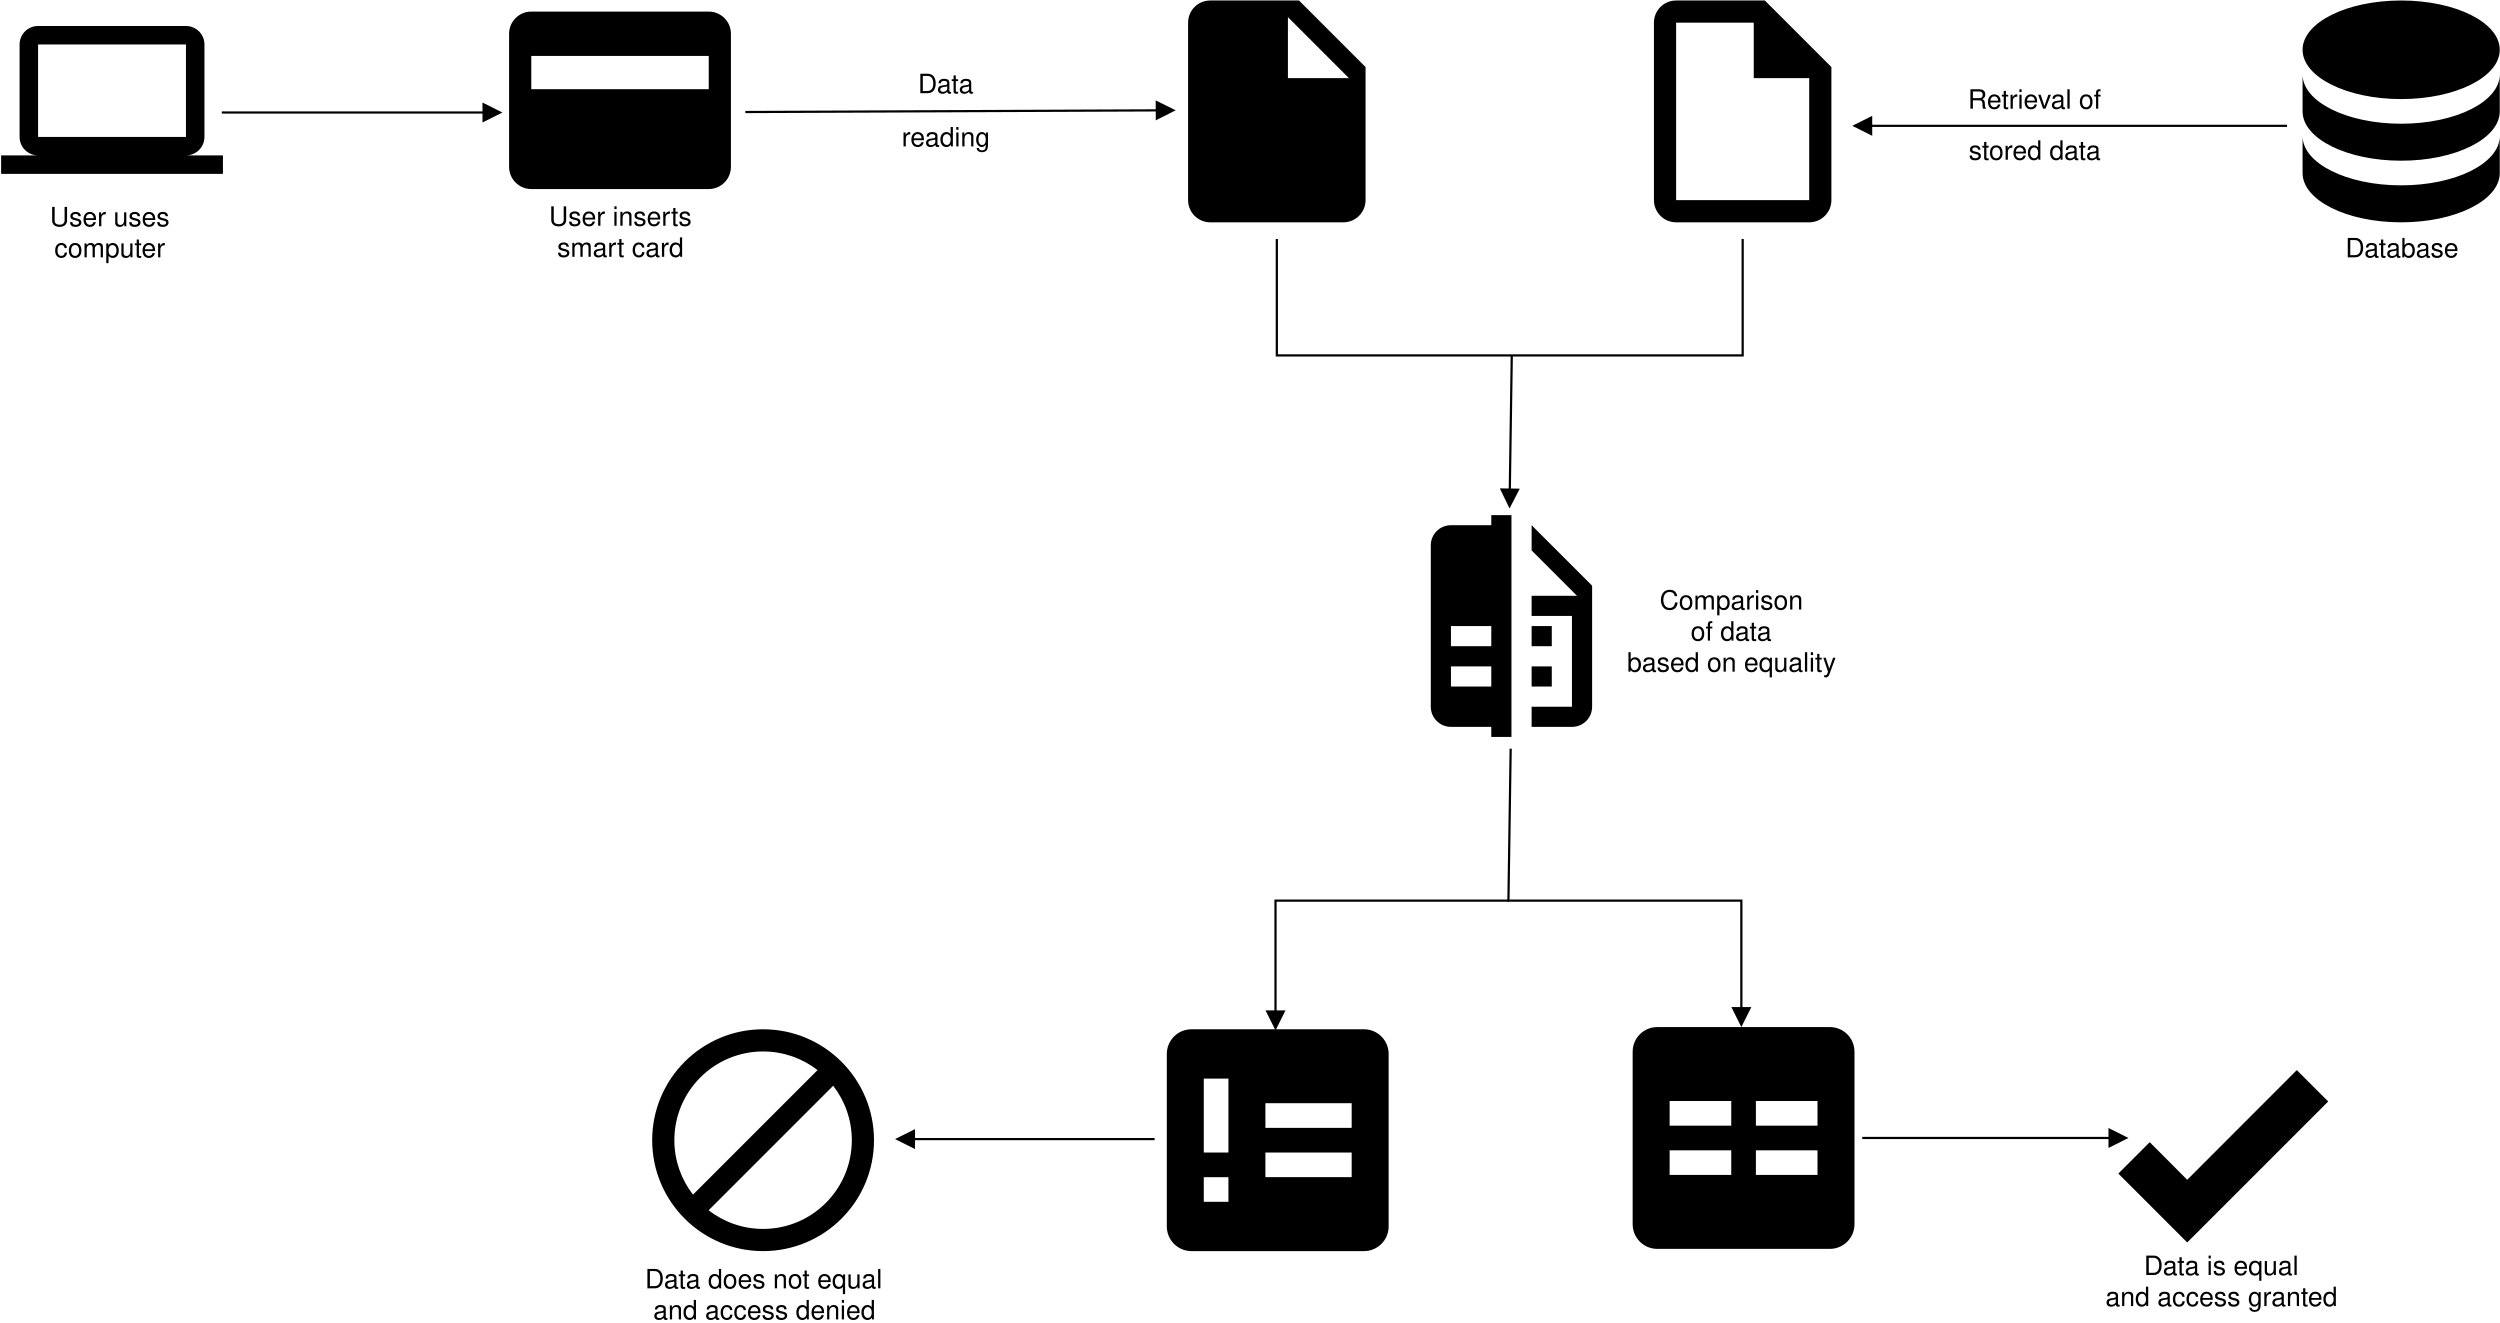
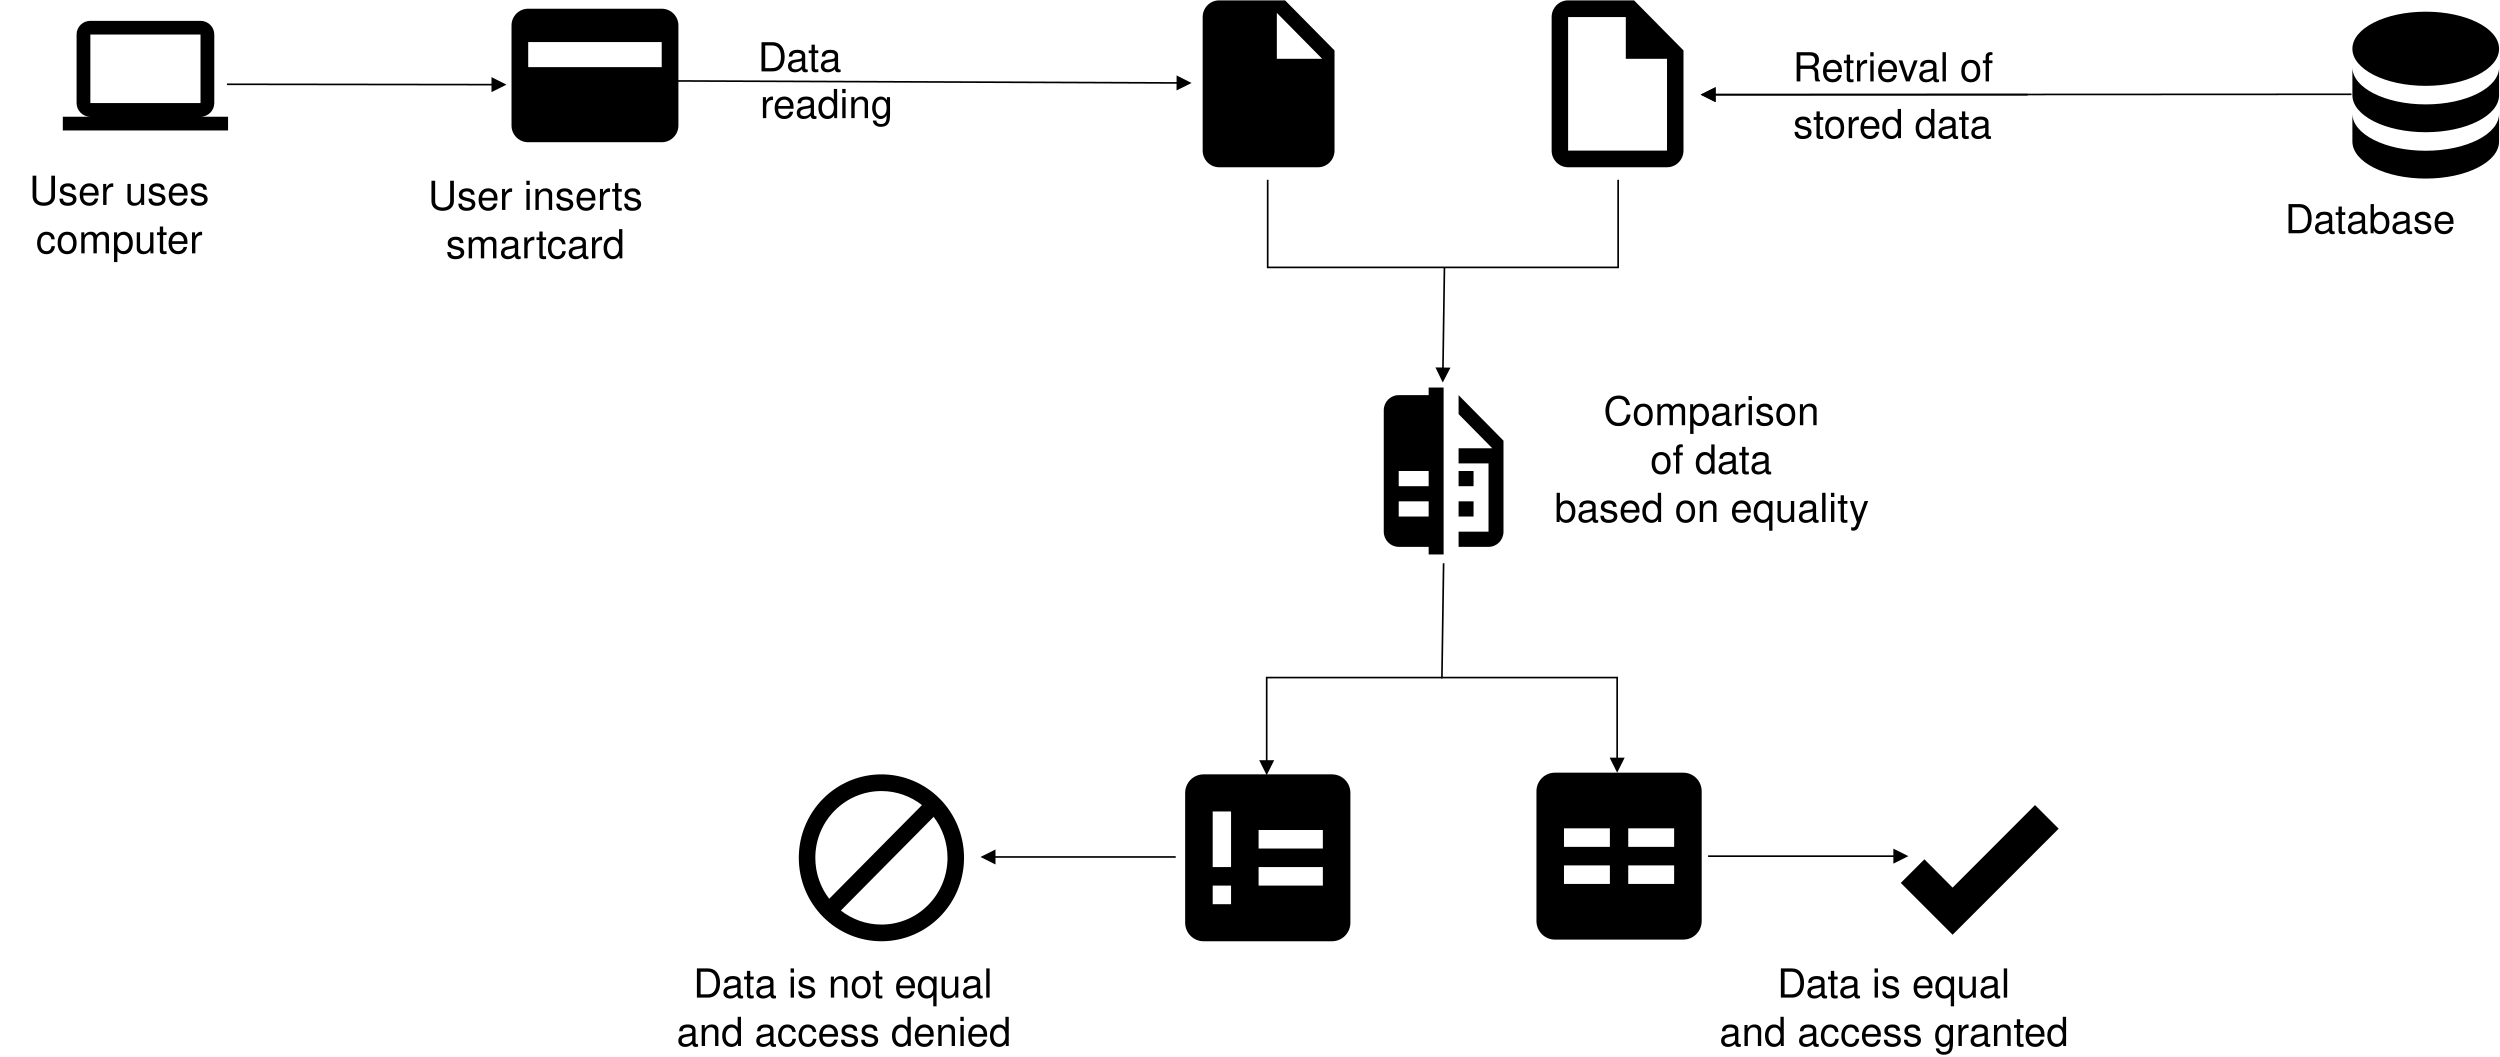
- <svg xmlns="http://www.w3.org/2000/svg" width="1127" height="596">
+ <svg xmlns="http://www.w3.org/2000/svg" width="1498" height="633">
  <g fill="none" fill-rule="evenodd">
-     <path d="M795.593.223h-40c-5.523 0-10 4.477-10 10v80c0 5.523 4.477 10 10 10h60c5.522 0 10-4.477 10-10v-60l-30-30zm20 90h-60v-80h35v25h25v55zM580.593 35.223v-27.5l27.5 27.5h-27.5zm-35-35c-5.55 0-10 4.45-10 10v80c0 5.523 4.477 10 10 10h60c5.522 0 10-4.477 10-10v-60l-30-30h-40zM672.273 309.495H654.09v-9.09h18.182v9.09zm0-18.181H654.09v-9.091h18.182v9.09zm0-59.091v4.545H654.09A9.06 9.06 0 0 0 645 245.86v72.727a9.09 9.09 0 0 0 9.09 9.091h18.183v4.546h9.09v-100h-9.09zm45.454 31.818v54.545a9.06 9.06 0 0 1-9.09 9.091h-18.182v-9.09h18.181v-40.91h-18.181v-9.09h20.454l-20.454-20.455v-11.364l27.272 27.273zm-18.182 27.273h-9.09v-9.091h9.09v9.09zm0 18.181h-9.09v-9.09h9.09v9.09zM1082.444.223C1057.89.223 1038 10.167 1038 22.445s19.889 22.222 44.444 22.222c24.556 0 44.445-9.944 44.445-22.222S1107 .223 1082.444.223zM1038 33.556v16.667c0 12.277 19.889 22.222 44.444 22.222 24.556 0 44.445-9.945 44.445-22.222V33.556c0 12.278-19.889 22.222-44.445 22.222-24.555 0-44.444-9.944-44.444-22.222zm0 27.778V78c0 12.278 19.889 22.223 44.444 22.223 24.556 0 44.445-9.945 44.445-22.223V61.334c0 12.278-19.889 22.222-44.445 22.222-24.555 0-44.444-9.944-44.444-22.222zM217.5 46.223l9 4.5-9 4.5v-4H100v-1h117.5v-4zM520.982 45.257L530 49.72l-8.982 4.536-.016-4-185 .745-.004-1 184.999-.745-.015-4z" fill-rule="nonzero" fill="#000" />
-     <path d="M575.593 108.223v52h210v-52" stroke="#000" stroke-linecap="square" />
-     <path d="M681.007 160.215l1 .015-.882 60 4 .06-4.632 8.933-4.368-9.066 4 .059.882-60z" fill="#000" fill-rule="nonzero" />
-     <path d="M681 338l-1 68" stroke="#000" stroke-linecap="square" />
-     <path d="M412.5 509v4h108v1h-108v4l-9-4.5 9-4.5zM844 52.223v4h187v1H844v4l-9-4.5 9-4.5zM950.5 508.5l9 4.5-9 4.5v-4h-111v-1h111v-4z" fill="#000" fill-rule="nonzero" />
-     <text font-family="Helvetica" font-size="12" fill="#000" x="22.491" y="102">User uses </text>
-     <text font-family="Helvetica" font-size="12" fill="#000" x="24.489" y="116">computer</text>
-     <text font-family="Helvetica" font-size="12" fill="#000" x="247.493" y="101.777">User inserts</text>
-     <text font-family="Helvetica" font-size="12" fill="#000" x="251.161" y="115.777">smart card</text>
-     <text font-family="Helvetica" font-size="12" fill="#000" x="413.826" y="42">Data</text>
-     <text font-family="Helvetica" font-size="12" fill="#000" x="406.484" y="66">reading</text>
-     <text font-family="Helvetica" font-size="12" fill="#000" x="887.154" y="49">Retrieval of</text>
-     <text font-family="Helvetica" font-size="12" fill="#000" x="887.479" y="72">stored data</text>
-     <text font-family="Helvetica" font-size="12" fill="#000" x="748.153" y="274.777">Comparison</text>
-     <text font-family="Helvetica" font-size="12" fill="#000" x="762.151" y="288.777">of data</text>
-     <text font-family="Helvetica" font-size="12" fill="#000" x="733.464" y="302.777">based on equality</text>
-     <text font-family="Helvetica" font-size="12" fill="#000" x="290.793" y="580.777">Data does not equal</text>
-     <text font-family="Helvetica" font-size="12" fill="#000" x="294.464" y="594.777">and access denied</text>
-     <text font-family="Helvetica" font-size="12" fill="#000" x="966.479" y="574.777">Data is equal</text>
-     <text font-family="Helvetica" font-size="12" fill="#000" x="949.132" y="588.777">and access granted</text>
-     <text font-family="Helvetica" font-size="12" fill="#000" x="1057.315" y="116">Database</text>
-     <path d="M752.667 518.556h27.777v11.11h-27.777v-11.11zm38.889 0h27.777v11.11h-27.777v-11.11zm0-22.223h27.777v11.111h-27.777v-11.11zm-38.89 0h27.778v11.111h-27.777v-11.11zM747.112 463c-6.167 0-11.111 5-11.111 11.111v77.778c0 6.136 4.975 11.111 11.111 11.111h77.778c6.136 0 11.111-4.975 11.111-11.111V474.11c0-6.136-4.975-11.111-11.111-11.111H747.11zM542.667 530.667h11.11v11.11h-11.11v-11.11zm27.777-11.111h38.89v11.11h-38.89v-11.11zm0-22.223h38.89v11.111h-38.89v-11.11zm-27.777-11.11h11.11v33.333h-11.11v-33.334zM537.11 464c-6.167 0-11.111 5-11.111 11.111v77.778c0 6.136 4.975 11.111 11.111 11.111h77.778c6.136 0 11.111-4.975 11.111-11.111V475.11c0-6.136-4.975-11.111-11.111-11.111H537.11zM344 464a50 50 0 0 1 50 50c0 27.614-22.386 50-50 50a50 50 0 0 1 0-100zm0 10c-22.091 0-40 17.909-40 40 0 9.25 3.15 17.75 8.4 24.55l56.15-56.15c-6.8-5.25-15.3-8.4-24.55-8.4zm0 80c22.091 0 40-17.909 40-40 0-9.25-3.15-17.75-8.4-24.55l-56.15 56.15c6.8 5.25 15.3 8.4 24.55 8.4zM986 560.1l-31.05-31.05 14.15-14.15 16.9 16.95 49.4-49.45 14.15 14.15z" fill-rule="nonzero" fill="#000" />
-     <path d="M785.5 405.5V454h4l-4.5 9-4.5-9h4v-47.5h-104v-1h105zM680.407 405.5v1H575.5v49h4l-4.5 9-4.5-9h4v-50h105.907zM319.5 5.223h-80c-5.523 0-10 4.477-10 10v60c0 5.523 4.477 10 10 10h80c5.523 0 10-4.477 10-10v-60c0-5.523-4.477-10-10-10zm0 35h-80v-15h80v15zM17.167 20.056h66.666v41.667H17.167V20.056zm66.666 50a8.333 8.333 0 0 0 8.334-8.333V20.056c0-4.625-3.75-8.333-8.334-8.333H17.167a8.305 8.305 0 0 0-8.334 8.333v41.667a8.333 8.333 0 0 0 8.334 8.333H.5v8.333h100v-8.333H83.833z" fill="#000" fill-rule="nonzero" />
+     <path fill="#000" fill-rule="nonzero" d="M979.12.223h-39.505c-5.455 0-9.877 4.477-9.877 10v80c0 5.523 4.422 10 9.877 10h59.259c5.454 0 9.876-4.477 9.876-10v-60l-29.63-30zm19.754 90h-59.26v-80h34.568v25h24.692v55zM765.084 35.223v-27.5l27.16 27.5h-27.16zm-34.567-35c-5.482 0-9.877 4.45-9.877 10v80c0 5.523 4.422 10 9.877 10h59.259c5.454 0 9.876-4.477 9.876-10v-60l-29.63-30h-39.505zM856.05 309.496h-17.937v-9.091h17.936v9.09zm0-18.182h-17.937v-9.091h17.936v9.09zm0-59.091v4.545h-17.937c-4.977 0-8.968 4.046-8.968 9.091v72.728c0 5.02 4.015 9.09 8.968 9.09h17.936v4.546h8.968v-100h-8.968zm44.84 31.818v54.546c0 5.045-3.991 9.09-8.969 9.09h-17.936v-9.09h17.936v-40.91h-17.936v-9.09h20.178l-20.178-20.455v-11.364l26.904 27.273zm-17.937 27.273h-8.968v-9.091h8.968v9.09zm0 18.182h-8.968v-9.091h8.968v9.09zM1453.5 7c-24.282 0-43.95 9.944-43.95 22.222s19.668 22.222 43.95 22.222c24.283 0 43.951-9.944 43.951-22.222S1477.783 7 1453.501 7zm-43.95 33.333V57c0 12.278 19.668 22.222 43.95 22.222 24.283 0 43.951-9.944 43.951-22.222V40.333c0 12.278-19.668 22.223-43.95 22.223-24.283 0-43.951-9.945-43.951-22.223zm0 27.778v16.667c0 12.278 19.668 22.222 43.95 22.222 24.283 0 43.951-9.944 43.951-22.222V68.11c0 12.278-19.668 22.222-43.95 22.222-24.283 0-43.951-9.944-43.951-22.222zM294.506 46.212l8.994 4.512-9.006 4.488.005-4.001-158.5-.211.002-1 158.499.211.006-4zm410.512-1.023L714 49.725l-9.018 4.464.016-4-299-1.19.004-1 298.999 1.19.017-4z" />
+     <path stroke="#000" stroke-linecap="square" d="M759.593 108.223v52h210v-52" />
+     <path fill="#000" fill-rule="nonzero" d="M865.007 160.216l1 .014-.882 60.001 4 .06-4.632 8.932-4.368-9.065 4 .058.882-60z" />
+     <path stroke="#000" stroke-linecap="square" d="M865 338l-1 68" />
+     <path fill="#000" fill-rule="nonzero" d="M596.5 509v4h108v1h-108v4l-9-4.5 9-4.5zM1028 52.223v4h187v1h-187v4l-9-4.5 9-4.5zM1134.5 508.5l9 4.5-9 4.5v-4h-111v-1h111v-4z" />
+     <text fill="#000" font-family="Helvetica" font-size="24" x="17.482" y="122.777">User uses </text>
+     <text fill="#000" font-family="Helvetica" font-size="24" x="21.479" y="151.777">computer</text>
+     <text fill="#000" font-family="Helvetica" font-size="24" x="256.486" y="125.777">User inserts</text>
+     <text fill="#000" font-family="Helvetica" font-size="24" x="267.156" y="154.777">smartcard</text>
+     <text fill="#000" font-family="Helvetica" font-size="24" x="454.152" y="42.777">Data</text>
+     <text fill="#000" font-family="Helvetica" font-size="24" x="455.469" y="70.777">reading</text>
+     <text fill="#000" font-family="Helvetica" font-size="24" x="1074.309" y="48.777">Retrieval of</text>
+     <text fill="#000" font-family="Helvetica" font-size="24" x="1074.459" y="82.777">stored data</text>
+     <text fill="#000" font-family="Helvetica" font-size="24" x="960.807" y="254.777">Comparison</text>
+     <text fill="#000" font-family="Helvetica" font-size="24" x="988.803" y="283.777">of data</text>
+     <text fill="#000" font-family="Helvetica" font-size="24" x="931.428" y="312.777">based on equality</text>
+     <text fill="#000" font-family="Helvetica" font-size="24" x="415.441" y="597.777">Data is not equal</text>
+     <text fill="#000" font-family="Helvetica" font-size="24" x="405.428" y="626.777">and access denied</text>
+     <text fill="#000" font-family="Helvetica" font-size="24" x="1064.957" y="597.777">Data is equal</text>
+     <text fill="#000" font-family="Helvetica" font-size="24" x="1030.264" y="626.777">and access granted</text>
+     <text fill="#000" font-family="Helvetica" font-size="24" x="1369.131" y="139.777">Database</text>
+     <path fill="#000" fill-rule="nonzero" d="M937.142 518.556h27.502v11.11h-27.502v-11.11zm38.504 0h27.502v11.11h-27.502v-11.11zm0-22.223h27.502v11.111h-27.502v-11.11zm-38.504 0h27.502v11.111h-27.502v-11.11zm-5.5-33.333c-6.107 0-11.002 5-11.002 11.111v77.778c0 6.136 4.925 11.111 11.001 11.111h77.008c6.076 0 11-4.975 11-11.111V474.11c0-6.136-4.924-11.111-11-11.111H931.64zM726.648 530.667h11v11.11h-11v-11.11zm27.502-11.111h38.504v11.11H754.15v-11.11zm0-22.223h38.504v11.111H754.15v-11.11zm-27.502-11.11h11v33.333h-11v-33.334zm-5.5-22.223c-6.107 0-11.002 5-11.002 11.111v77.778c0 6.136 4.925 11.111 11.001 11.111h77.008c6.076 0 11-4.975 11-11.111V475.11c0-6.136-4.924-11.111-11-11.111h-77.008zM528.145 464c13.13 0 25.721 5.268 35.005 14.645 9.284 9.376 14.5 22.094 14.5 35.355 0 27.614-22.164 50-49.505 50-13.13 0-25.721-5.268-35.005-14.645-9.284-9.376-14.5-22.094-14.5-35.355 0-13.26 5.216-25.979 14.5-35.355 9.284-9.377 21.875-14.645 35.005-14.645zm0 10c-21.873 0-39.604 17.909-39.604 40 0 9.25 3.119 17.75 8.317 24.55l55.594-56.15c-6.733-5.25-15.149-8.4-24.307-8.4zm0 80c21.873 0 39.604-17.909 39.604-40 0-9.25-3.119-17.75-8.317-24.55l-55.594 56.15c6.733 5.25 15.149 8.4 24.307 8.4zM1170 560.1l-31.05-31.05 14.15-14.15 16.9 16.95 49.4-49.45 14.15 14.15z" />
+     <path fill="#000" fill-rule="nonzero" d="M969.5 405.5V454h4l-4.5 9-4.5-9h4v-47.5h-104v-1h105zm-105.093 0v1H759.5v49h4l-4.5 9-4.5-9h4v-50h105.907zM396.5 5.223h-80c-5.523 0-10 4.477-10 10v60c0 5.523 4.477 10 10 10h80c5.523 0 10-4.477 10-10v-60c0-5.523-4.477-10-10-10zm0 35h-80v-15h80v15zM54.142 20.695h66.006v41.054H54.142V20.695zm66.006 49.264c4.557 0 8.251-3.676 8.251-8.21V20.695c0-4.557-3.713-8.211-8.25-8.211H54.141c-4.58 0-8.251 3.654-8.251 8.21V61.75c0 4.534 3.694 8.21 8.25 8.21H37.64v8.211h99.01v-8.21h-16.502zM1027.997 52.218l.002 3.999 381-.217.001 1-381 .217.003 4.001-9.003-4.495 8.997-4.505z" />
  </g>
</svg>
